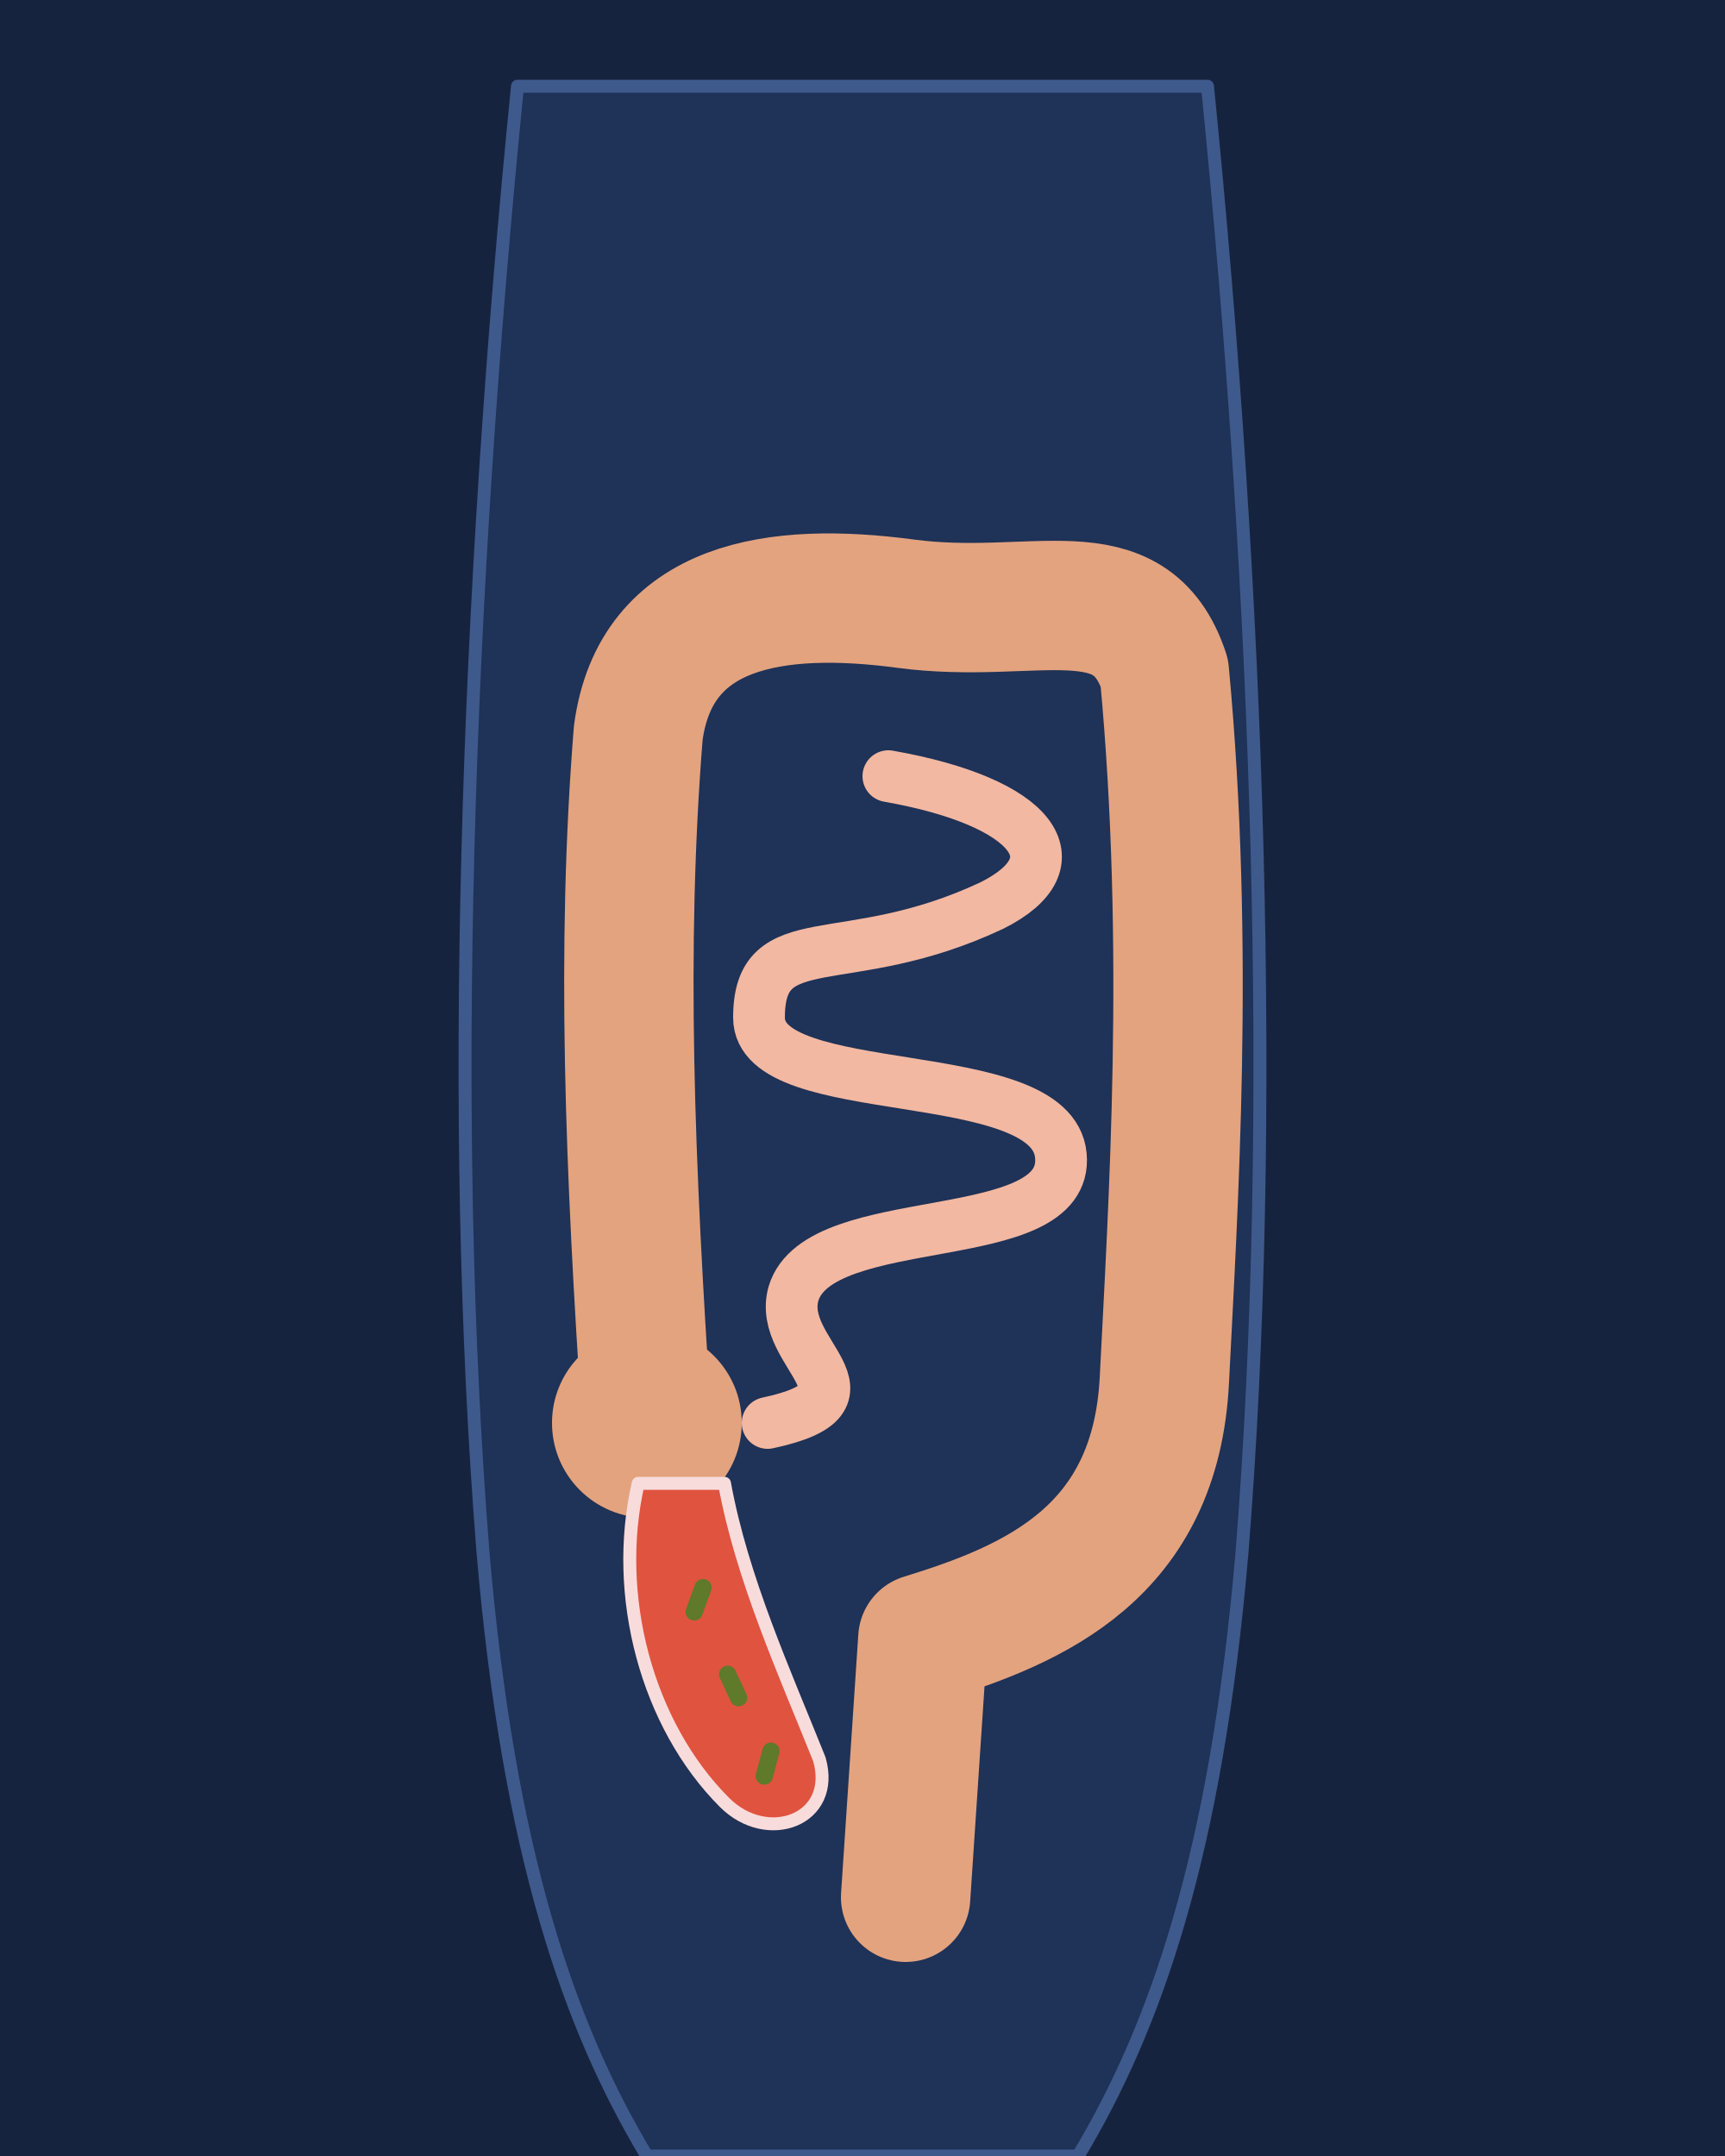
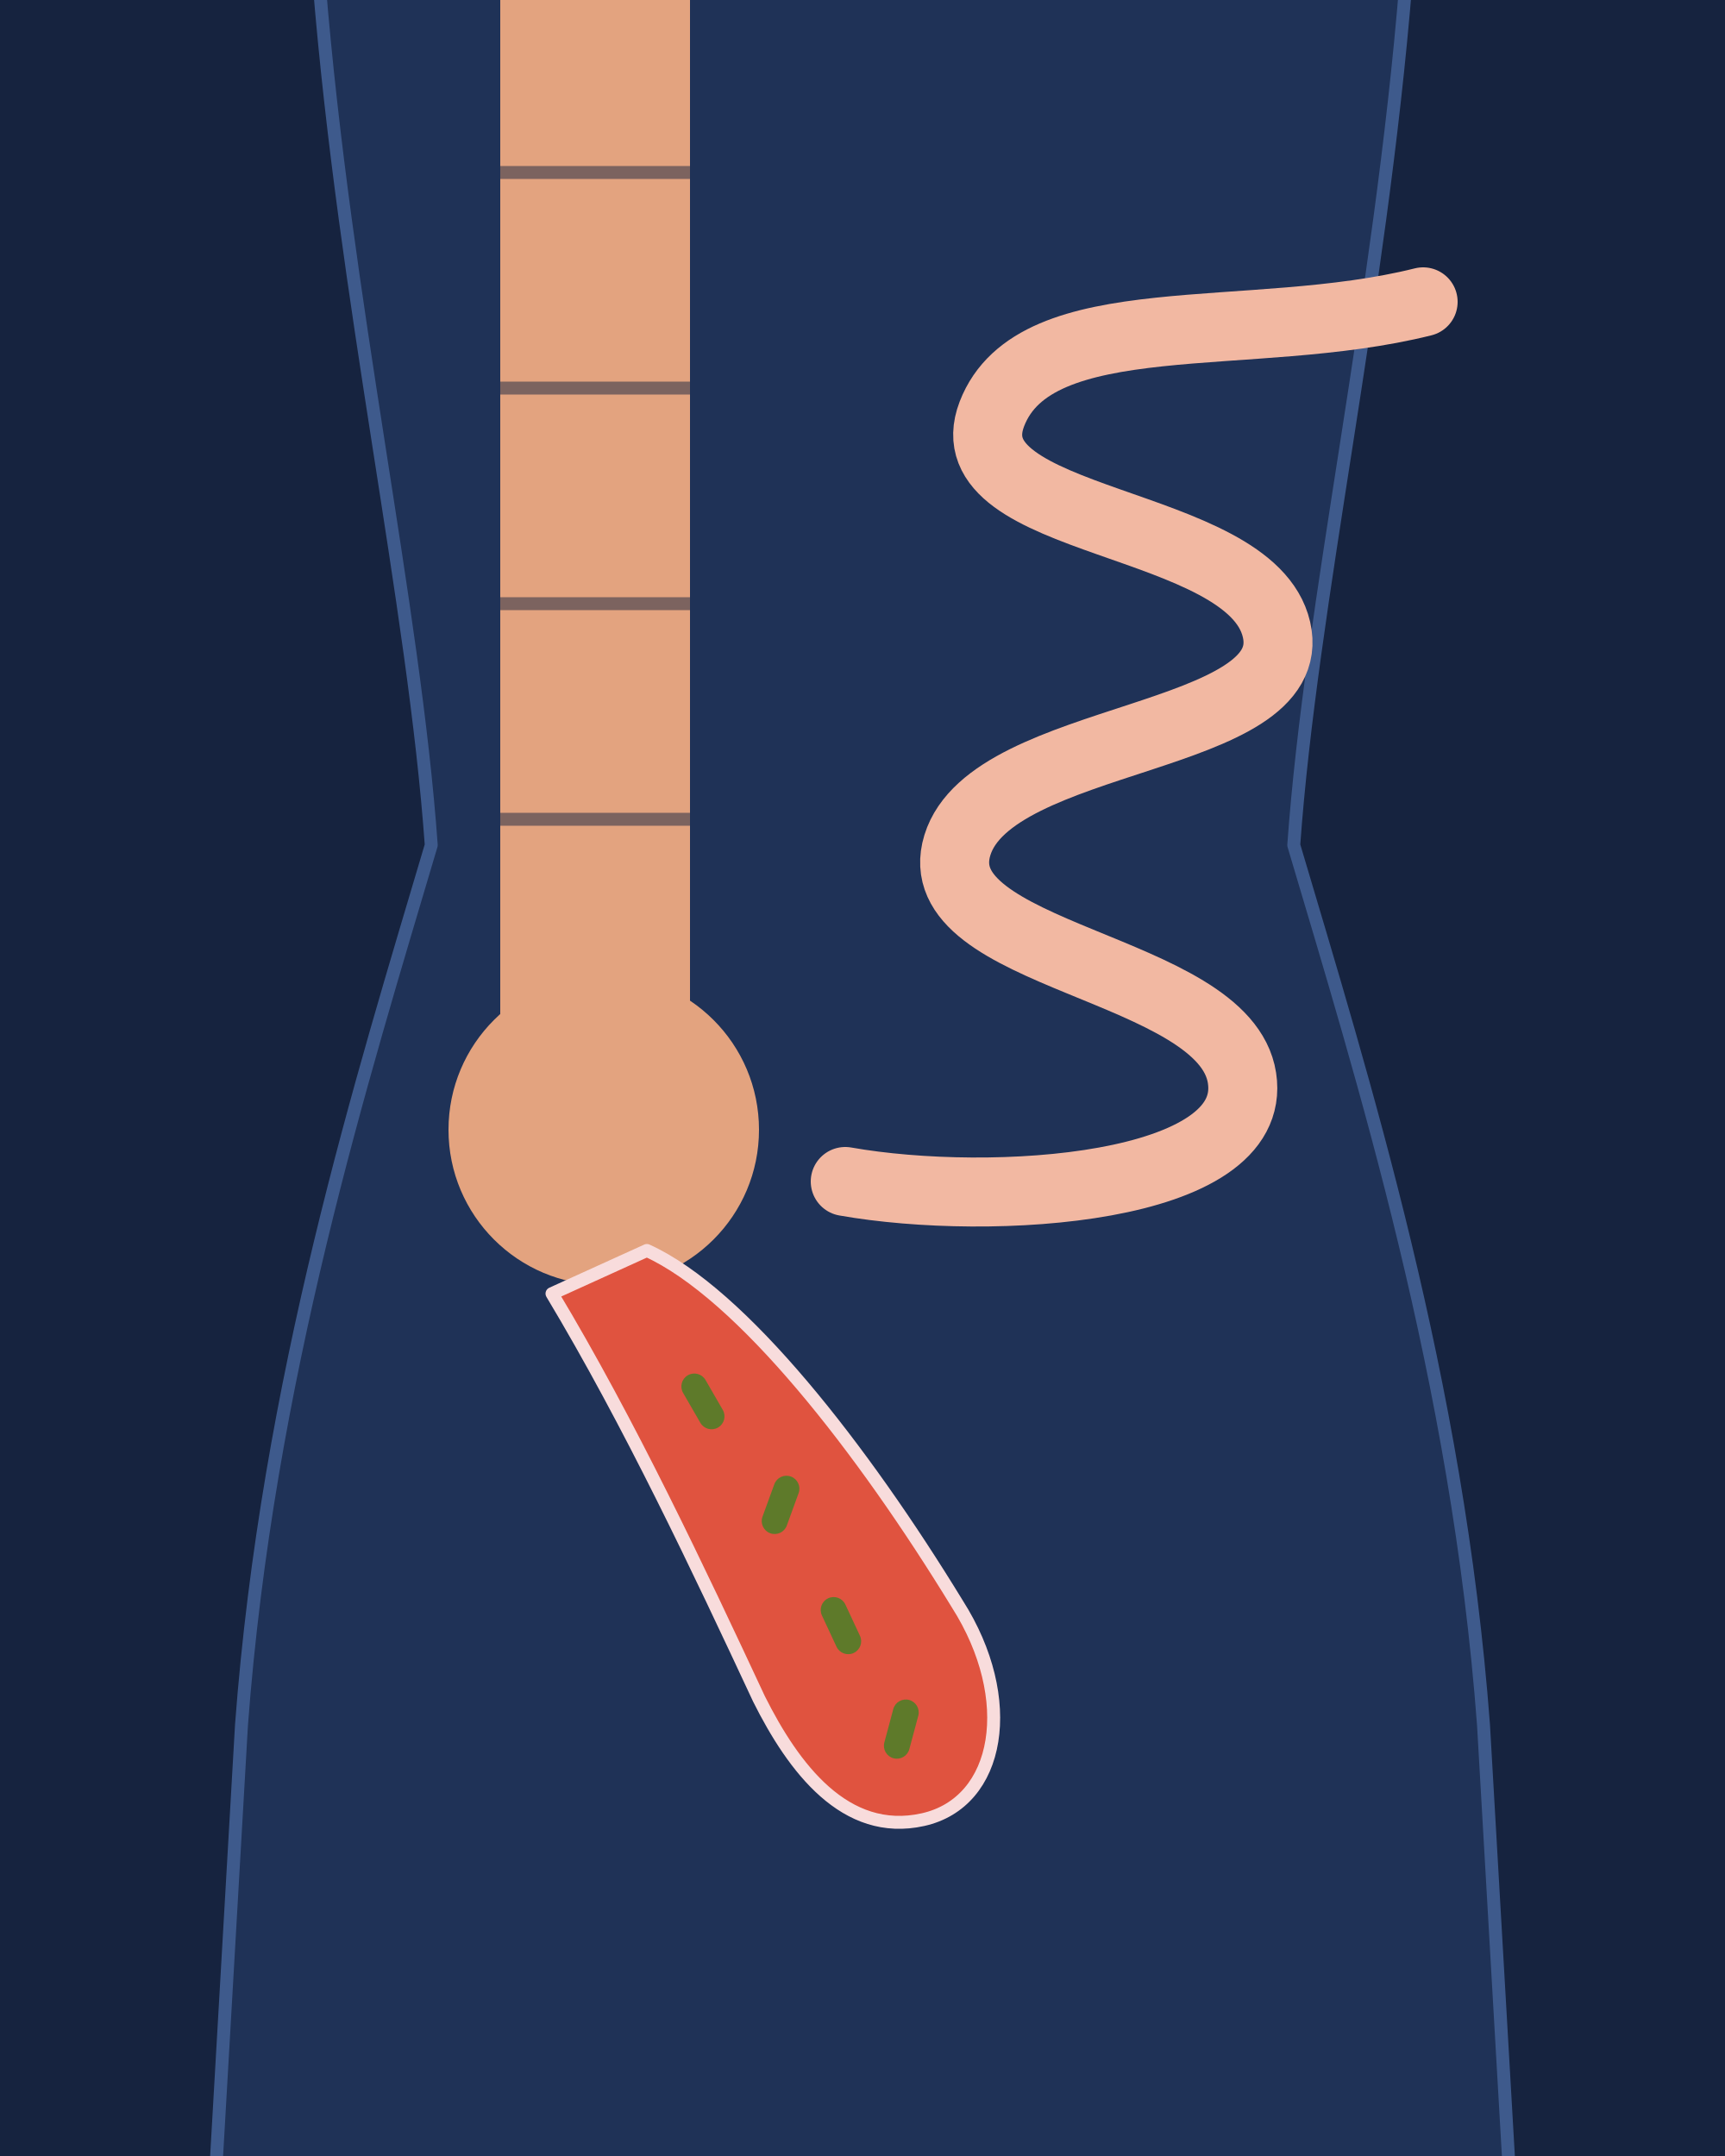
<svg xmlns="http://www.w3.org/2000/svg" viewBox="0 0 400 500">
  <g class="fuori" stroke="#1D1D1F" stroke-width="3" stroke-linejoin="round" stroke-linecap="round">
-     <path fill="#F4D3B5" d="M120 20C108 140 104 260 112 360C118 430 132 470 150 500H250C268 470 282 430 288 360C296 260 292 140 280 20Z" />
-     <path fill="none" d="M193 260C196 253 204 253 207 260C204 267 196 267 193 260Z" />
-     <path fill="#E0533F" d="M150 332L157 316L163 330L178 324L170 338L182 348L166 350L164 366L155 354L141 360L146 346L134 338L149 336Z" />
-     <path fill="#3E5A8C" d="M114 410H286L278 500H122Z" />
+     <path fill="#F4D3B5" d="M74 -4C80 70 96 140 100 196C84 250 62 320 56 400L50 504H350L344 400C338 320 316 250 300 196C304 140 320 70 326 -4Z" />
+     <path fill="none" d="M120 20C150 46 178 54 200 54C222 54 250 46 280 20" />
+     <path fill="none" d="M194 214C197 206 203 206 206 214C203 222 197 222 194 214Z" />
+     <path fill="#3E5A8C" d="M60 360C130 382 270 382 340 360L350 504H50Z" />
+     <path fill="none" stroke="#16233F" d="M64 384C134 404 266 404 336 384" />
+     <path fill="#E8BE9A" d="M-6 318C30 300 70 290 104 292L108 330C74 334 34 344 -6 358Z" />
+     <rect x="96" y="276" width="62" height="52" rx="20" fill="#E8BE9A" transform="rotate(-8 127 302)" />
+     <rect x="146" y="262" width="40" height="14" rx="7" fill="#E8BE9A" transform="rotate(-8 166 269)" />
+     <rect x="150" y="279" width="44" height="14" rx="7" fill="#E8BE9A" transform="rotate(-8 172 286)" />
+     <rect x="150" y="296" width="42" height="14" rx="7" fill="#E8BE9A" transform="rotate(-8 171 303)" />
+     <rect x="144" y="313" width="34" height="13" rx="6.5" fill="#E8BE9A" transform="rotate(-8 161 319)" />
+     <g fill="none" stroke="#E0533F" stroke-width="5">
+       <path d="M150 244L140 226" />
+       <path d="M176 240L180 220" />
+       <path d="M206 268L224 258" />
+       <path d="M204 312L222 320" />
+     </g>
  </g>
  <g class="dentro">
    <rect width="400" height="500" fill="#16233F" />
-     <path fill="#1F3257" stroke="#3E5A8C" stroke-width="3" stroke-linejoin="round" d="M120 20C108 140 104 260 112 360C118 430 132 470 150 500H250C268 470 282 430 288 360C296 260 292 140 280 20Z" />
-     <path fill="none" stroke="#E3A37F" stroke-width="30" stroke-linecap="round" stroke-linejoin="round" d="M150 330C146 270 144 220 148 170C152 140 180 136 210 140C240 144 262 132 270 156C276 220 272 280 270 320C268 360 240 372 214 380L210 440" />
-     <circle cx="150" cy="330" r="22" fill="#E3A37F" />
-     <path fill="none" stroke="#F2B8A2" stroke-width="12" stroke-linecap="round" stroke-linejoin="round" d="M206 180C240 186 250 200 230 210C196 226 176 214 176 236C176 256 244 246 246 268C248 290 190 280 184 300C180 314 206 324 178 330" />
-     <path fill="#E0533F" stroke="#F8DCDC" stroke-width="3" stroke-linejoin="round" d="M148 344C142 370 150 400 168 418C178 428 194 422 190 408C182 388 172 366 168 344Z" />
+     <path fill="#1F3257" stroke="#3E5A8C" stroke-width="3" stroke-linejoin="round" d="M74 -4C80 70 96 140 100 196C84 250 62 320 56 400L50 504H350L344 400C338 320 316 250 300 196C304 140 320 70 326 -4Z" />
+     <path fill="none" stroke="#F2B8A2" stroke-width="16" stroke-linecap="round" stroke-linejoin="round" d="M330 70C290 80 240 70 230 96C220 122 290 120 296 146C302 172 230 170 222 196C214 222 284 224 288 250C292 276 230 280 196 274" />
+     <path fill="none" stroke="#E3A37F" stroke-width="44" stroke-linecap="round" d="M138 -10V250" />
+     <circle cx="140" cy="262" r="36" fill="#E3A37F" />
+     <g fill="none" stroke="#16233F" stroke-width="3" opacity="0.5">
+       <path d="M116 40H160M116 90H160M116 140H160M116 190H160" />
+     </g>
+     <path fill="#E0533F" stroke="#F8DCDC" stroke-width="3" stroke-linejoin="round" d="M150 290C172 300 200 336 222 372C236 394 232 418 214 422C196 426 184 410 176 394C162 364 146 330 128 300Z" />
    <g fill="#5E7A2A">
-       <rect x="160" y="366" width="4" height="10" rx="2" transform="rotate(20 162 371)" />
-       <rect x="168" y="386" width="4" height="10" rx="2" transform="rotate(-25 170 391)" />
-       <rect x="176" y="404" width="4" height="10" rx="2" transform="rotate(15 178 409)" />
+       <rect x="160" y="318" width="6" height="14" rx="3" transform="rotate(-30 163 325)" />
+       <rect x="178" y="342" width="6" height="14" rx="3" transform="rotate(20 181 349)" />
+       <rect x="192" y="370" width="6" height="14" rx="3" transform="rotate(-25 195 377)" />
+       <rect x="206" y="394" width="6" height="14" rx="3" transform="rotate(15 209 401)" />
    </g>
  </g>
</svg>
